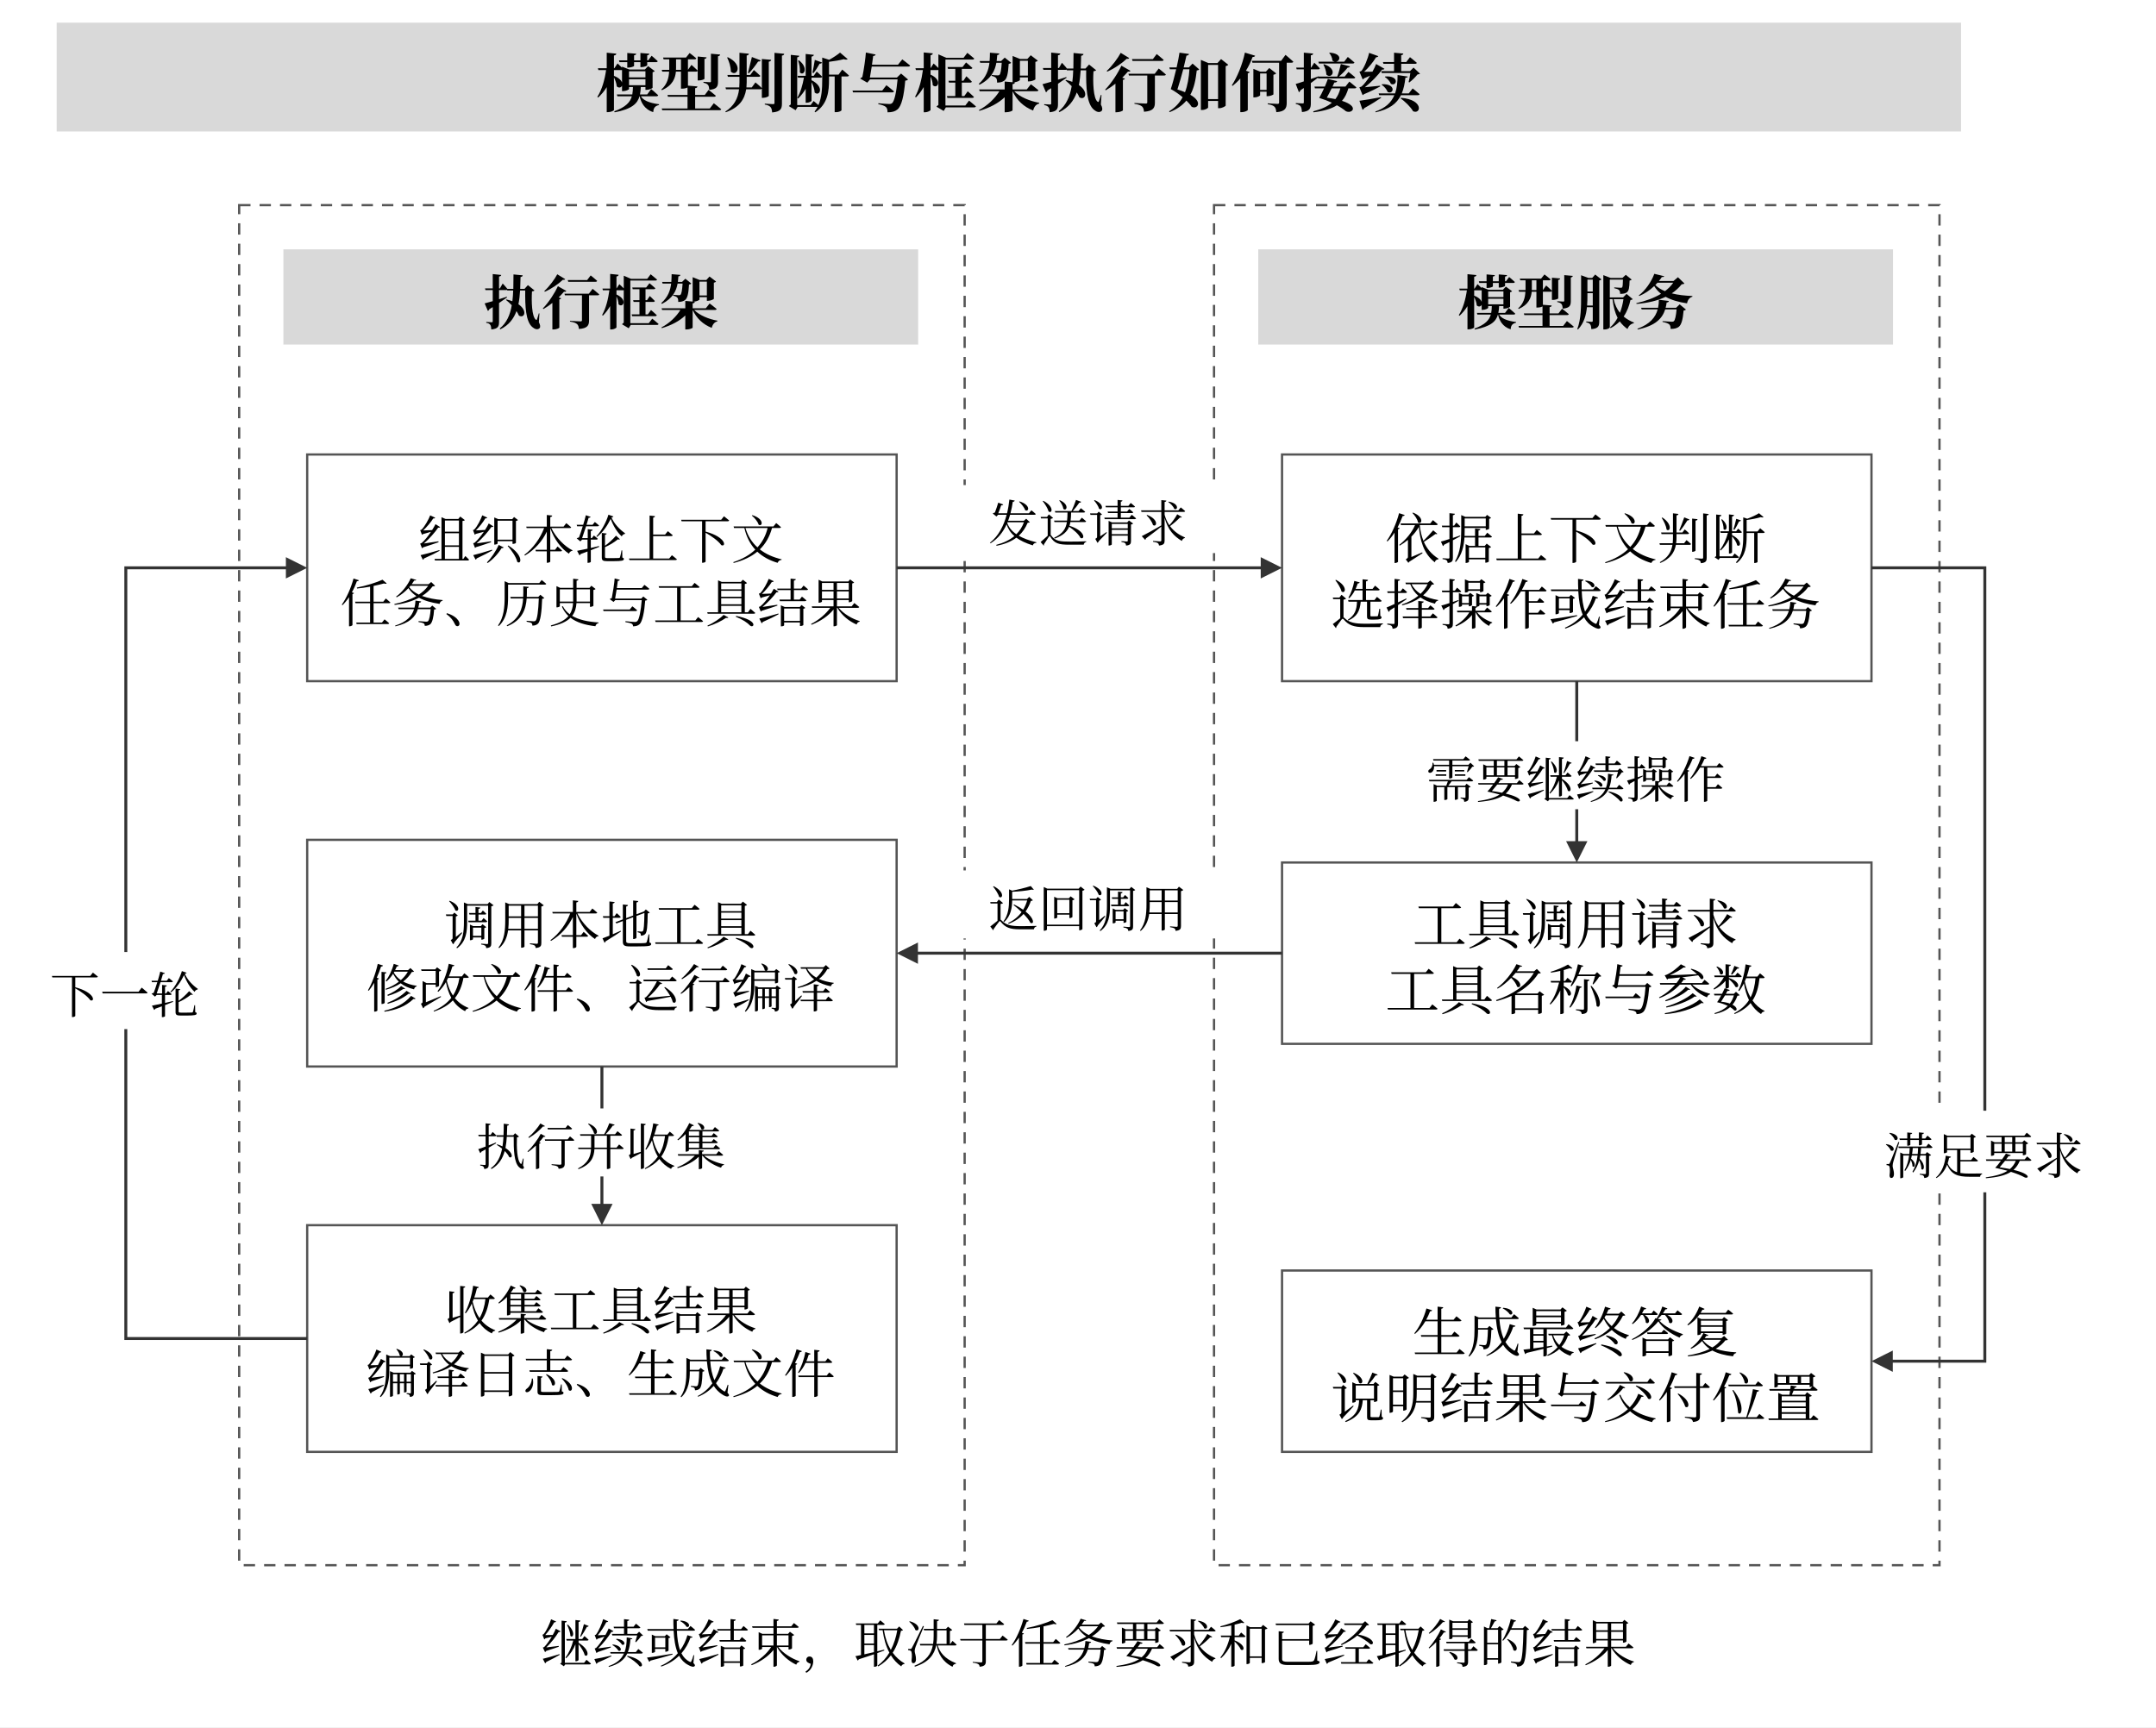
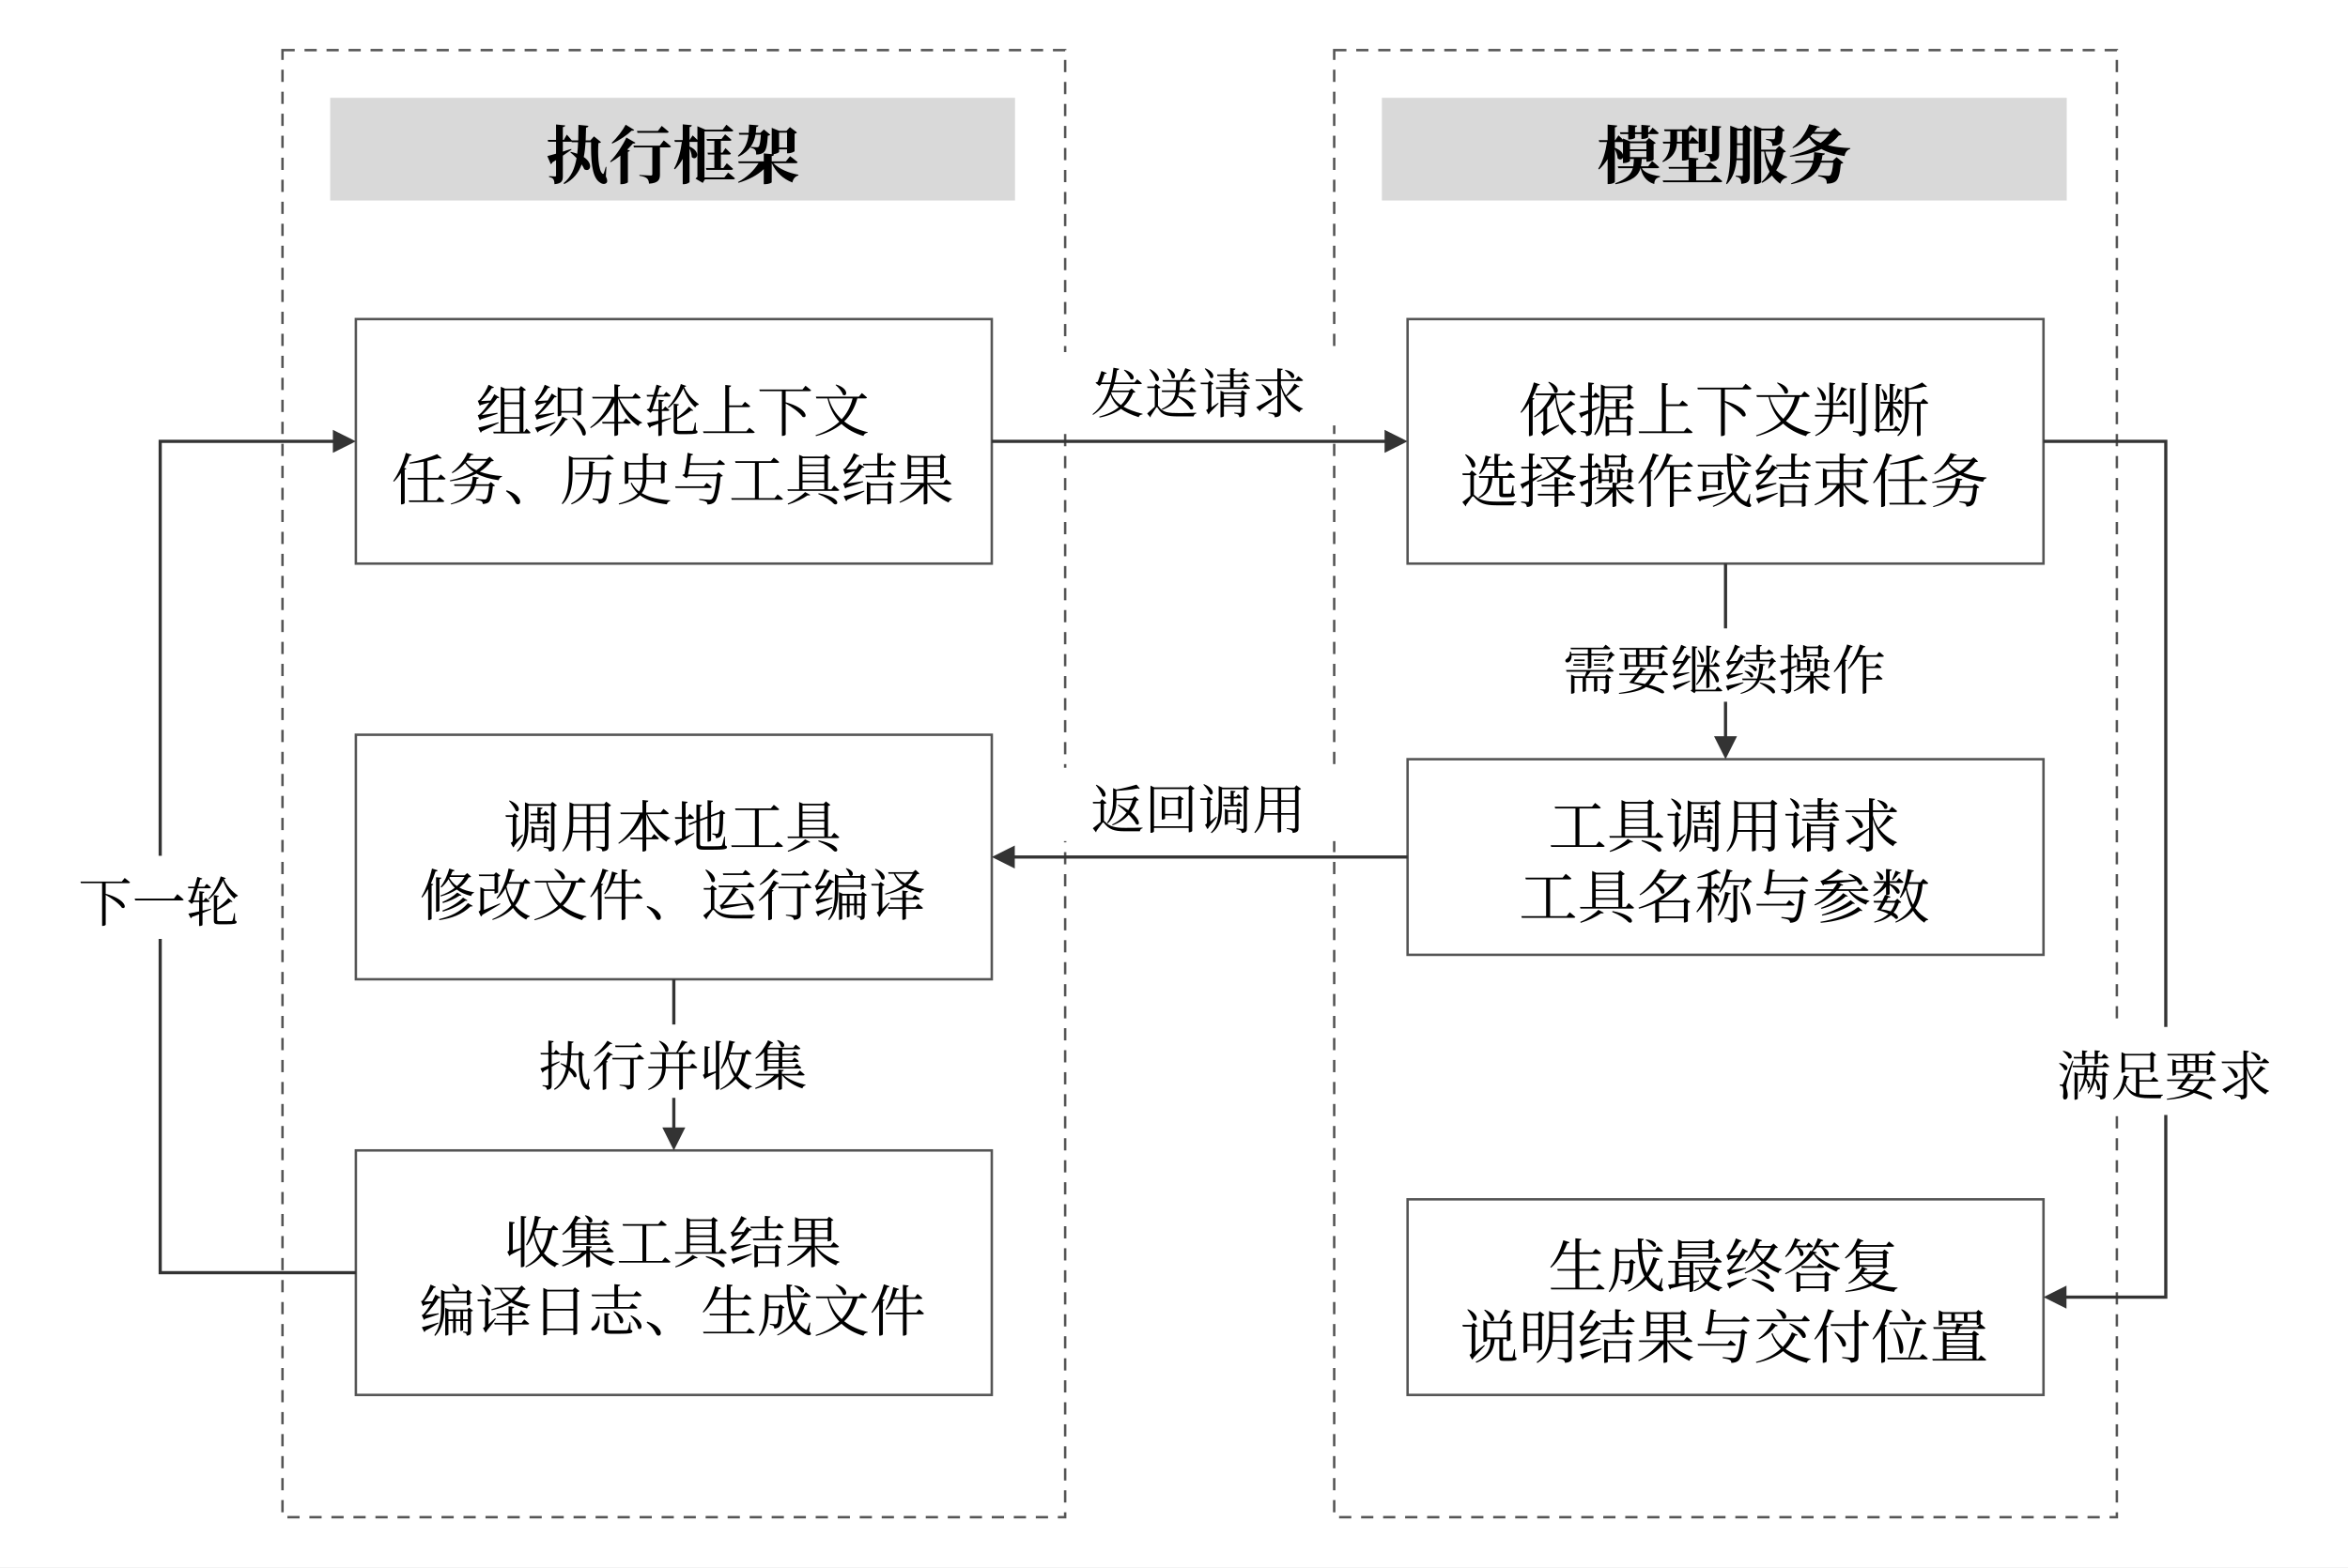
- <svg xmlns="http://www.w3.org/2000/svg" style="background:#ffffff;color-scheme:light;" version="1.1" width="951px" height="762px" viewBox="0 0 951 762">
+ <svg xmlns="http://www.w3.org/2000/svg" style="background:#ffffff;color-scheme:light;" version="1.1" width="960" height="641" viewBox="-10 70 960 641">
  <defs />
-   <rect fill="#ffffff" width="100%" height="100%" x="0" y="0" style="fill: rgb(255, 255, 255);" />
+   <rect fill="#ffffff" width="960" height="641" x="-10" y="70" style="fill: rgb(255, 255, 255);" />
  <g>
    <g data-cell-id="0">
      <g data-cell-id="1">
-         <g data-cell-id="heading">
-           <g>
-             <rect x="25" y="10" width="840" height="48" fill="#d9d9d9" stroke="none" pointer-events="all" style="fill: rgb(217, 217, 217);" />
-           </g>
-           <g>
-             <g fill="#000000" font-family="'SimSun','Songti SC','STSong','Noto Serif CJK SC',serif" font-weight="bold" text-anchor="middle" font-size="28px" style="fill: rgb(0, 0, 0);">
-               <text x="445" y="47">模型判断与框架执行如何接续</text>
-             </g>
-           </g>
-         </g>
        <g data-cell-id="framework-group">
          <g transform="translate(0.5,0.5)">
            <rect x="105" y="90" width="320" height="600" fill="none" stroke="#555555" stroke-dasharray="5 4" pointer-events="all" style="stroke: rgb(85, 85, 85);" />
          </g>
        </g>
        <g data-cell-id="model-group">
          <g transform="translate(0.5,0.5)">
            <rect x="535" y="90" width="320" height="600" fill="none" stroke="#555555" stroke-dasharray="5 4" pointer-events="all" style="stroke: rgb(85, 85, 85);" />
          </g>
        </g>
        <g data-cell-id="framework-heading">
          <g>
            <rect x="125" y="110" width="280" height="42" fill="#d9d9d9" stroke="none" pointer-events="all" style="fill: rgb(217, 217, 217);" />
          </g>
          <g>
            <g fill="#000000" font-family="'SimSun','Songti SC','STSong','Noto Serif CJK SC',serif" font-weight="bold" text-anchor="middle" font-size="26px" style="fill: rgb(0, 0, 0);">
              <text x="265" y="143">执行框架</text>
            </g>
          </g>
        </g>
        <g data-cell-id="model-heading">
          <g>
            <rect x="555" y="110" width="280" height="42" fill="#d9d9d9" stroke="none" pointer-events="all" style="fill: rgb(217, 217, 217);" />
          </g>
          <g>
            <g fill="#000000" font-family="'SimSun','Songti SC','STSong','Noto Serif CJK SC',serif" font-weight="bold" text-anchor="middle" font-size="26px" style="fill: rgb(0, 0, 0);">
              <text x="695" y="143">模型服务</text>
            </g>
          </g>
        </g>
        <g data-cell-id="context">
          <g transform="translate(0.5,0.5)">
            <rect x="135" y="200" width="260" height="100" fill="#ffffff" stroke="#555555" pointer-events="all" style="fill: rgb(255, 255, 255); stroke: rgb(85, 85, 85);" />
          </g>
          <g>
            <g fill="#000000" font-family="'SimSun','Songti SC','STSong','Noto Serif CJK SC',serif" text-anchor="middle" font-size="23px" style="fill: rgb(0, 0, 0);">
              <text x="265" y="246.5">组织本轮上下文</text>
              <text x="265" y="274.5">任务、历史与工具结果</text>
            </g>
          </g>
        </g>
        <g data-cell-id="model">
          <g transform="translate(0.5,0.5)">
            <rect x="565" y="200" width="260" height="100" fill="#ffffff" stroke="#555555" pointer-events="all" style="fill: rgb(255, 255, 255); stroke: rgb(85, 85, 85);" />
          </g>
          <g>
            <g fill="#000000" font-family="'SimSun','Songti SC','STSong','Noto Serif CJK SC',serif" text-anchor="middle" font-size="24px" style="fill: rgb(0, 0, 0);">
              <text x="695" y="246.5">依据上下文判断</text>
              <text x="695" y="275.5">选择操作或结束任务</text>
            </g>
          </g>
        </g>
        <g data-cell-id="call">
          <g transform="translate(0.5,0.5)">
            <rect x="565" y="380" width="260" height="80" fill="#ffffff" stroke="#555555" pointer-events="all" style="fill: rgb(255, 255, 255); stroke: rgb(85, 85, 85);" />
          </g>
          <g>
            <g fill="#000000" font-family="'SimSun','Songti SC','STSong','Noto Serif CJK SC',serif" text-anchor="middle" font-size="24px" style="fill: rgb(0, 0, 0);">
              <text x="695" y="416.5">工具调用请求</text>
              <text x="695" y="445.5">工具名称与参数</text>
            </g>
          </g>
        </g>
        <g data-cell-id="execute">
          <g transform="translate(0.5,0.5)">
            <rect x="135" y="370" width="260" height="100" fill="#ffffff" stroke="#555555" pointer-events="all" style="fill: rgb(255, 255, 255); stroke: rgb(85, 85, 85);" />
          </g>
          <g>
            <g fill="#000000" font-family="'SimSun','Songti SC','STSong','Noto Serif CJK SC',serif" text-anchor="middle" font-size="23px" style="fill: rgb(0, 0, 0);">
              <text x="265" y="416.5">调用本地工具</text>
              <text x="265" y="444.5">修改文件、运行编译</text>
            </g>
          </g>
        </g>
        <g data-cell-id="results">
          <g transform="translate(0.5,0.5)">
            <rect x="135" y="540" width="260" height="100" fill="#ffffff" stroke="#555555" pointer-events="all" style="fill: rgb(255, 255, 255); stroke: rgb(85, 85, 85);" />
          </g>
          <g>
            <g fill="#000000" font-family="'SimSun','Songti SC','STSong','Noto Serif CJK SC',serif" text-anchor="middle" font-size="23px" style="fill: rgb(0, 0, 0);">
              <text x="265" y="586.5">收集工具结果</text>
              <text x="265" y="614.5">编译日志、生成文件</text>
            </g>
          </g>
        </g>
        <g data-cell-id="reply">
          <g transform="translate(0.5,0.5)">
            <rect x="565" y="560" width="260" height="80" fill="#ffffff" stroke="#555555" pointer-events="all" style="fill: rgb(255, 255, 255); stroke: rgb(85, 85, 85);" />
          </g>
          <g>
            <g fill="#000000" font-family="'SimSun','Songti SC','STSong','Noto Serif CJK SC',serif" text-anchor="middle" font-size="24px" style="fill: rgb(0, 0, 0);">
              <text x="695" y="596.5">生成最终答复</text>
              <text x="695" y="625.5">说明结果与交付位置</text>
            </g>
          </g>
        </g>
        <g data-cell-id="request">
          <g transform="translate(0.5,0.5)">
            <path d="M 395 250 L 556.25 250" fill="none" stroke="#333333" stroke-width="1.3" stroke-miterlimit="10" pointer-events="stroke" style="stroke: rgb(51, 51, 51);" />
            <path d="M 563.55 250 L 556.25 253.65 L 556.25 246.35 Z" fill="#333333" stroke="#333333" stroke-width="1.3" stroke-miterlimit="10" pointer-events="all" style="fill: rgb(51, 51, 51); stroke: rgb(51, 51, 51);" />
          </g>
        </g>
        <g data-cell-id="decide-call">
          <g transform="translate(0.5,0.5)">
            <path d="M 695 300 L 695 371.25" fill="none" stroke="#333333" stroke-width="1.3" stroke-miterlimit="10" pointer-events="stroke" style="stroke: rgb(51, 51, 51);" />
            <path d="M 695 378.55 L 691.35 371.25 L 698.65 371.25 Z" fill="#333333" stroke="#333333" stroke-width="1.3" stroke-miterlimit="10" pointer-events="all" style="fill: rgb(51, 51, 51); stroke: rgb(51, 51, 51);" />
          </g>
        </g>
        <g data-cell-id="return-call">
          <g transform="translate(0.5,0.5)">
            <path d="M 565 420 L 403.75 420" fill="none" stroke="#333333" stroke-width="1.3" stroke-miterlimit="10" pointer-events="stroke" style="stroke: rgb(51, 51, 51);" />
            <path d="M 396.45 420 L 403.75 416.35 L 403.75 423.65 Z" fill="#333333" stroke="#333333" stroke-width="1.3" stroke-miterlimit="10" pointer-events="all" style="fill: rgb(51, 51, 51); stroke: rgb(51, 51, 51);" />
          </g>
        </g>
        <g data-cell-id="collect">
          <g transform="translate(0.5,0.5)">
            <path d="M 265 470 L 265 531.25" fill="none" stroke="#333333" stroke-width="1.3" stroke-miterlimit="10" pointer-events="stroke" style="stroke: rgb(51, 51, 51);" />
            <path d="M 265 538.55 L 261.35 531.25 L 268.65 531.25 Z" fill="#333333" stroke="#333333" stroke-width="1.3" stroke-miterlimit="10" pointer-events="all" style="fill: rgb(51, 51, 51); stroke: rgb(51, 51, 51);" />
          </g>
        </g>
        <g data-cell-id="feedback">
          <g transform="translate(0.5,0.5)">
            <path d="M 135 590 L 55 590 L 55 250 L 126.25 250" fill="none" stroke="#333333" stroke-width="1.3" stroke-miterlimit="10" pointer-events="stroke" style="stroke: rgb(51, 51, 51);" />
            <path d="M 133.55 250 L 126.25 253.65 L 126.25 246.35 Z" fill="#333333" stroke="#333333" stroke-width="1.3" stroke-miterlimit="10" pointer-events="all" style="fill: rgb(51, 51, 51); stroke: rgb(51, 51, 51);" />
          </g>
        </g>
        <g data-cell-id="final-reply">
          <g transform="translate(0.5,0.5)">
            <path d="M 825 250 L 875 250 L 875 600 L 833.75 600" fill="none" stroke="#333333" stroke-width="1.3" stroke-miterlimit="10" pointer-events="stroke" style="stroke: rgb(51, 51, 51);" />
            <path d="M 826.45 600 L 833.75 596.35 L 833.75 603.65 Z" fill="#333333" stroke="#333333" stroke-width="1.3" stroke-miterlimit="10" pointer-events="all" style="fill: rgb(51, 51, 51); stroke: rgb(51, 51, 51);" />
          </g>
        </g>
        <g data-cell-id="request-label">
          <g>
            <rect x="420" y="214" width="120" height="30" fill="#ffffff" stroke="none" pointer-events="all" style="fill: rgb(255, 255, 255);" />
          </g>
          <g>
            <g fill="#000000" font-family="'SimSun','Songti SC','STSong','Noto Serif CJK SC',serif" text-anchor="middle" font-size="22px" style="fill: rgb(0, 0, 0);">
              <text x="480" y="239">发送请求</text>
            </g>
          </g>
        </g>
        <g data-cell-id="call-label">
          <g>
            <rect x="610" y="327" width="170" height="30" fill="#ffffff" stroke="none" pointer-events="all" style="fill: rgb(255, 255, 255);" />
          </g>
          <g>
            <g fill="#000000" font-family="'SimSun','Songti SC','STSong','Noto Serif CJK SC',serif" text-anchor="middle" font-size="22px" style="fill: rgb(0, 0, 0);">
              <text x="695" y="352">需要继续操作</text>
            </g>
          </g>
        </g>
        <g data-cell-id="return-label">
          <g>
            <rect x="420" y="384" width="120" height="30" fill="#ffffff" stroke="none" pointer-events="all" style="fill: rgb(255, 255, 255);" />
          </g>
          <g>
            <g fill="#000000" font-family="'SimSun','Songti SC','STSong','Noto Serif CJK SC',serif" text-anchor="middle" font-size="22px" style="fill: rgb(0, 0, 0);">
              <text x="480" y="409">返回调用</text>
            </g>
          </g>
        </g>
        <g data-cell-id="collect-label">
          <g>
            <rect x="195" y="489" width="140" height="30" fill="#ffffff" stroke="none" pointer-events="all" style="fill: rgb(255, 255, 255);" />
          </g>
          <g>
            <g fill="#000000" font-family="'SimSun','Songti SC','STSong','Noto Serif CJK SC',serif" text-anchor="middle" font-size="22px" style="fill: rgb(0, 0, 0);">
              <text x="265" y="514">执行并收集</text>
            </g>
          </g>
        </g>
        <g data-cell-id="feedback-label">
          <g>
            <rect x="10" y="420" width="90" height="34" fill="#ffffff" stroke="none" pointer-events="all" style="fill: rgb(255, 255, 255);" />
          </g>
          <g>
            <g fill="#000000" font-family="'SimSun','Songti SC','STSong','Noto Serif CJK SC',serif" text-anchor="middle" font-size="22px" style="fill: rgb(0, 0, 0);">
              <text x="55" y="447">下一轮</text>
            </g>
          </g>
        </g>
        <g data-cell-id="final-label">
          <g>
            <rect x="820" y="490" width="110" height="36" fill="#ffffff" stroke="none" pointer-events="all" style="fill: rgb(255, 255, 255);" />
          </g>
          <g>
            <g fill="#000000" font-family="'SimSun','Songti SC','STSong','Noto Serif CJK SC',serif" text-anchor="middle" font-size="22px" style="fill: rgb(0, 0, 0);">
              <text x="875" y="518">满足要求</text>
-             </g>
-           </g>
-         </g>
-         <g data-cell-id="note">
-           <g>
-             <rect x="105" y="706" width="750" height="34" fill="none" stroke="none" pointer-events="all" />
-           </g>
-           <g>
-             <g fill="#000000" font-family="'SimSun','Songti SC','STSong','Noto Serif CJK SC',serif" text-anchor="middle" font-size="23px" style="fill: rgb(0, 0, 0);">
-               <text x="480" y="733.5">继续或结束，取决于任务要求和已经取得的结果</text>
            </g>
          </g>
        </g>
      </g>
    </g>
  </g>
</svg>
